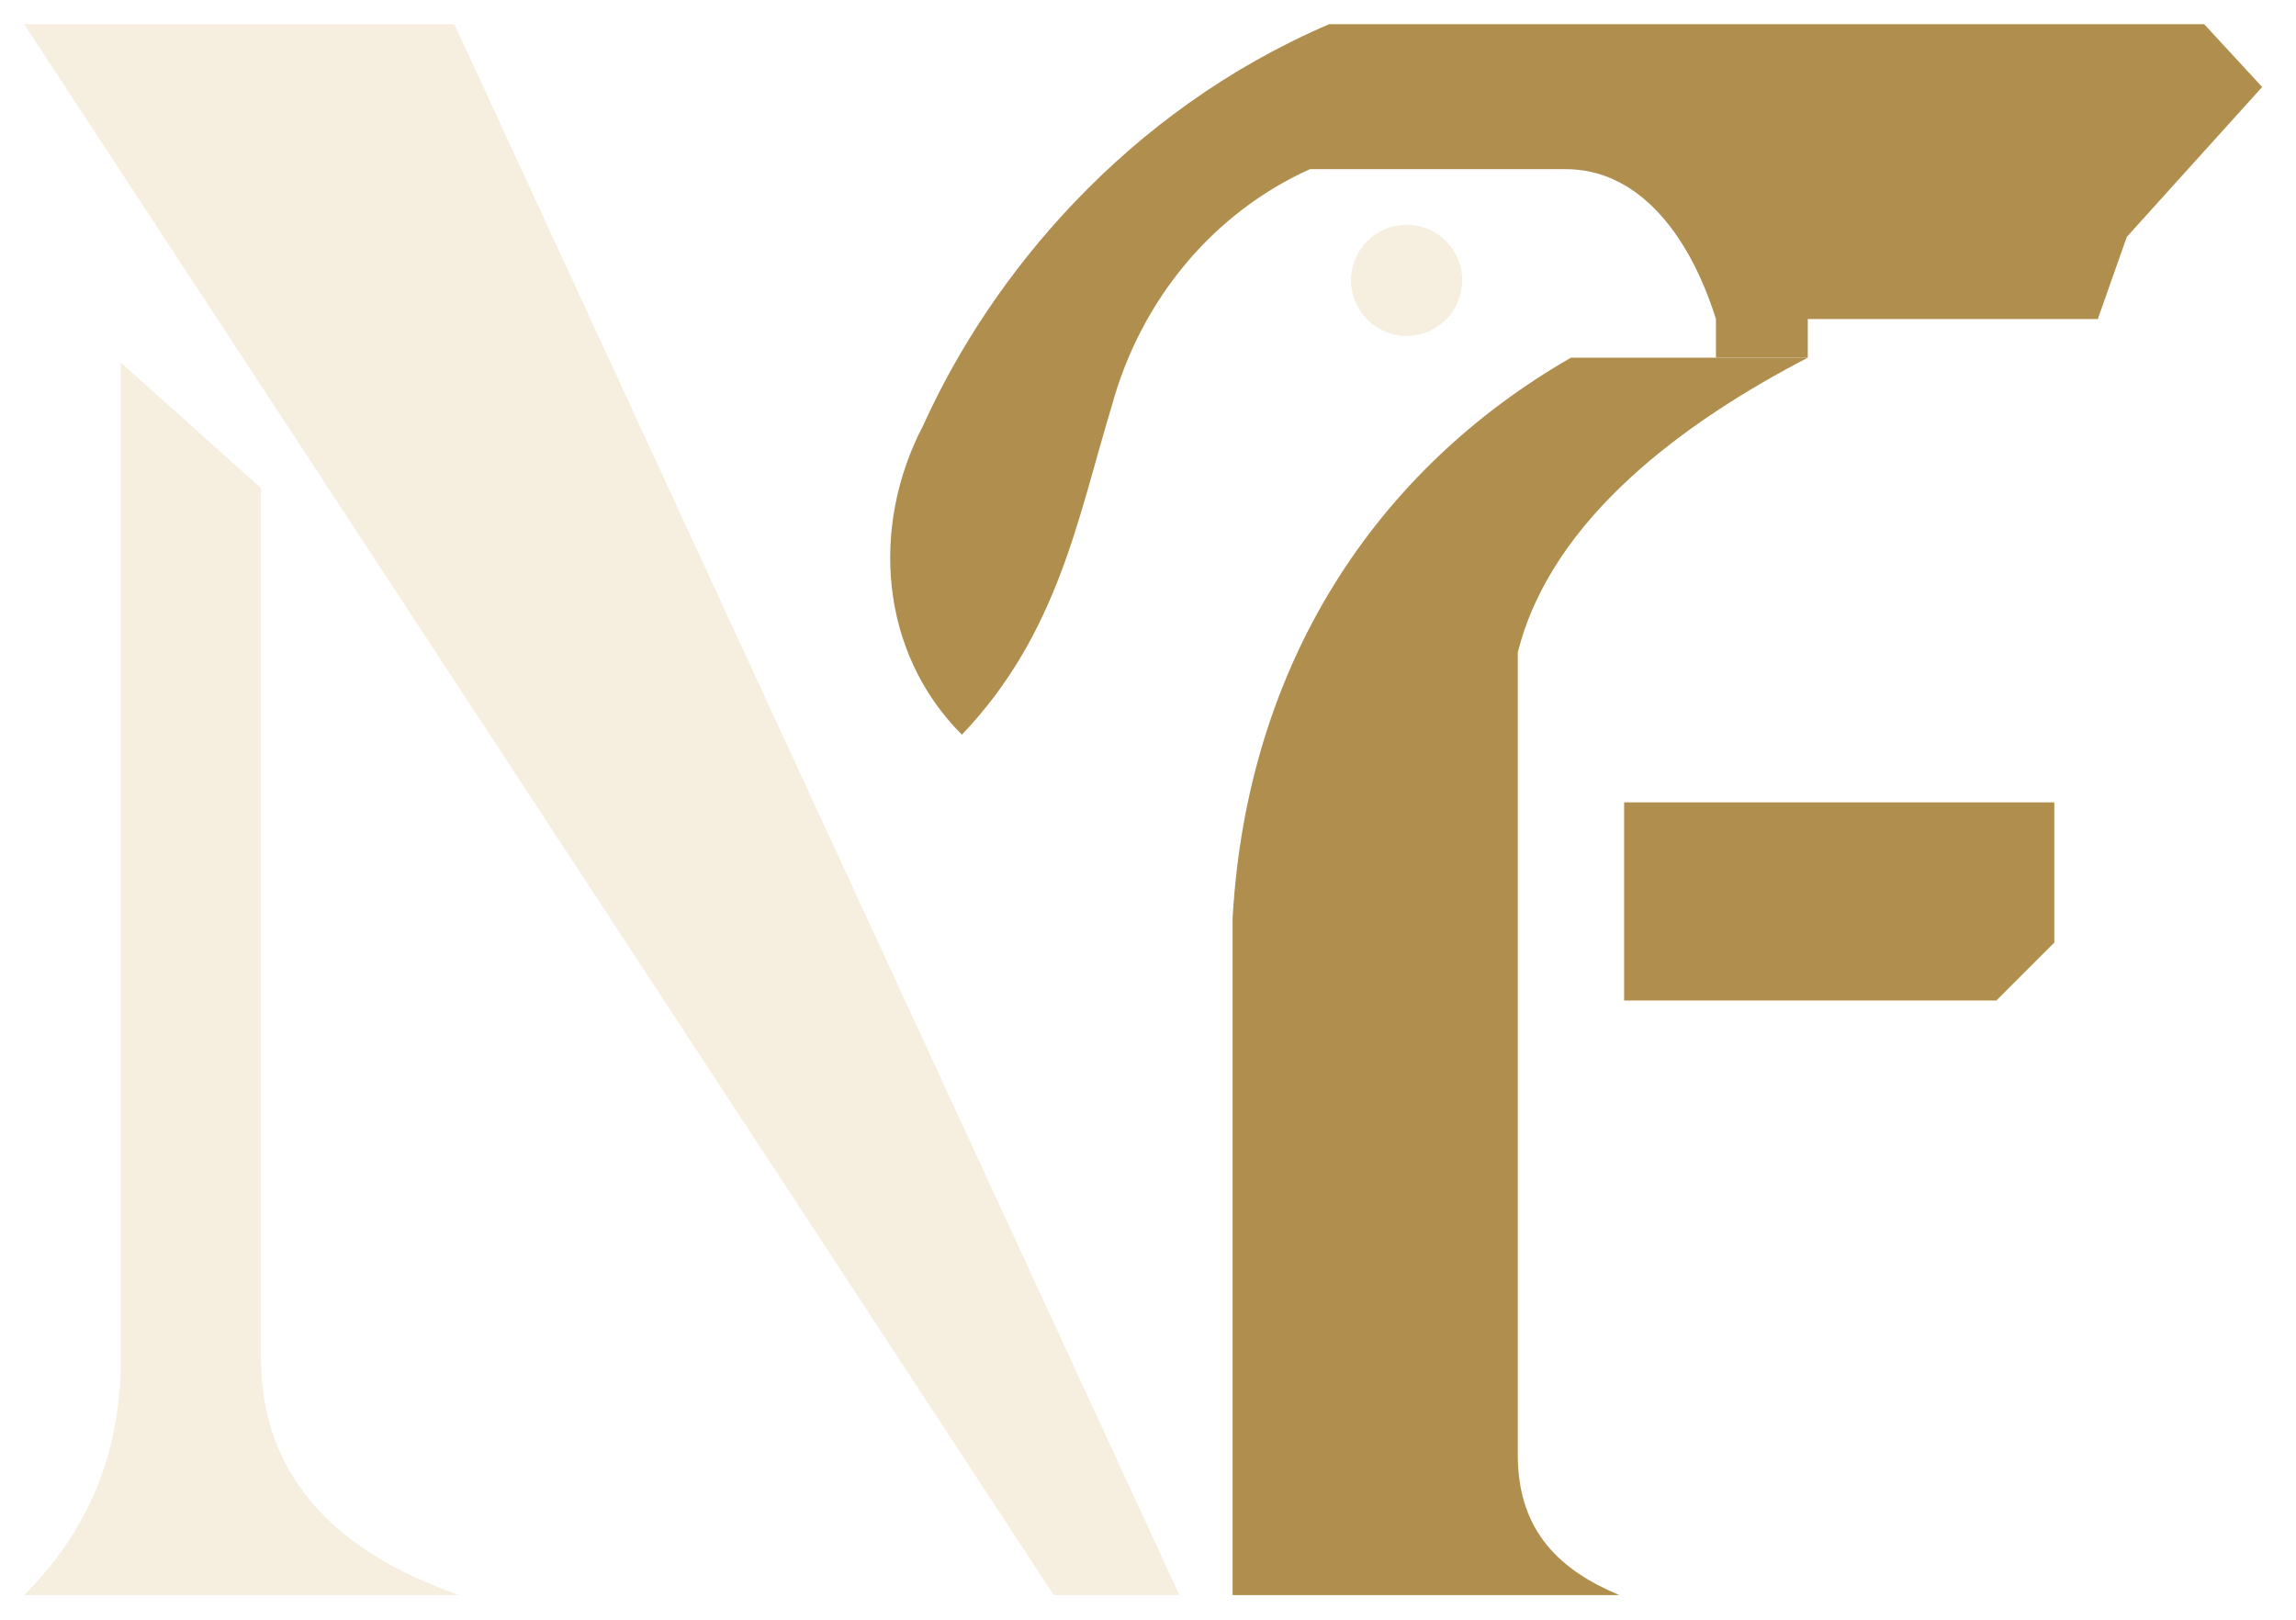
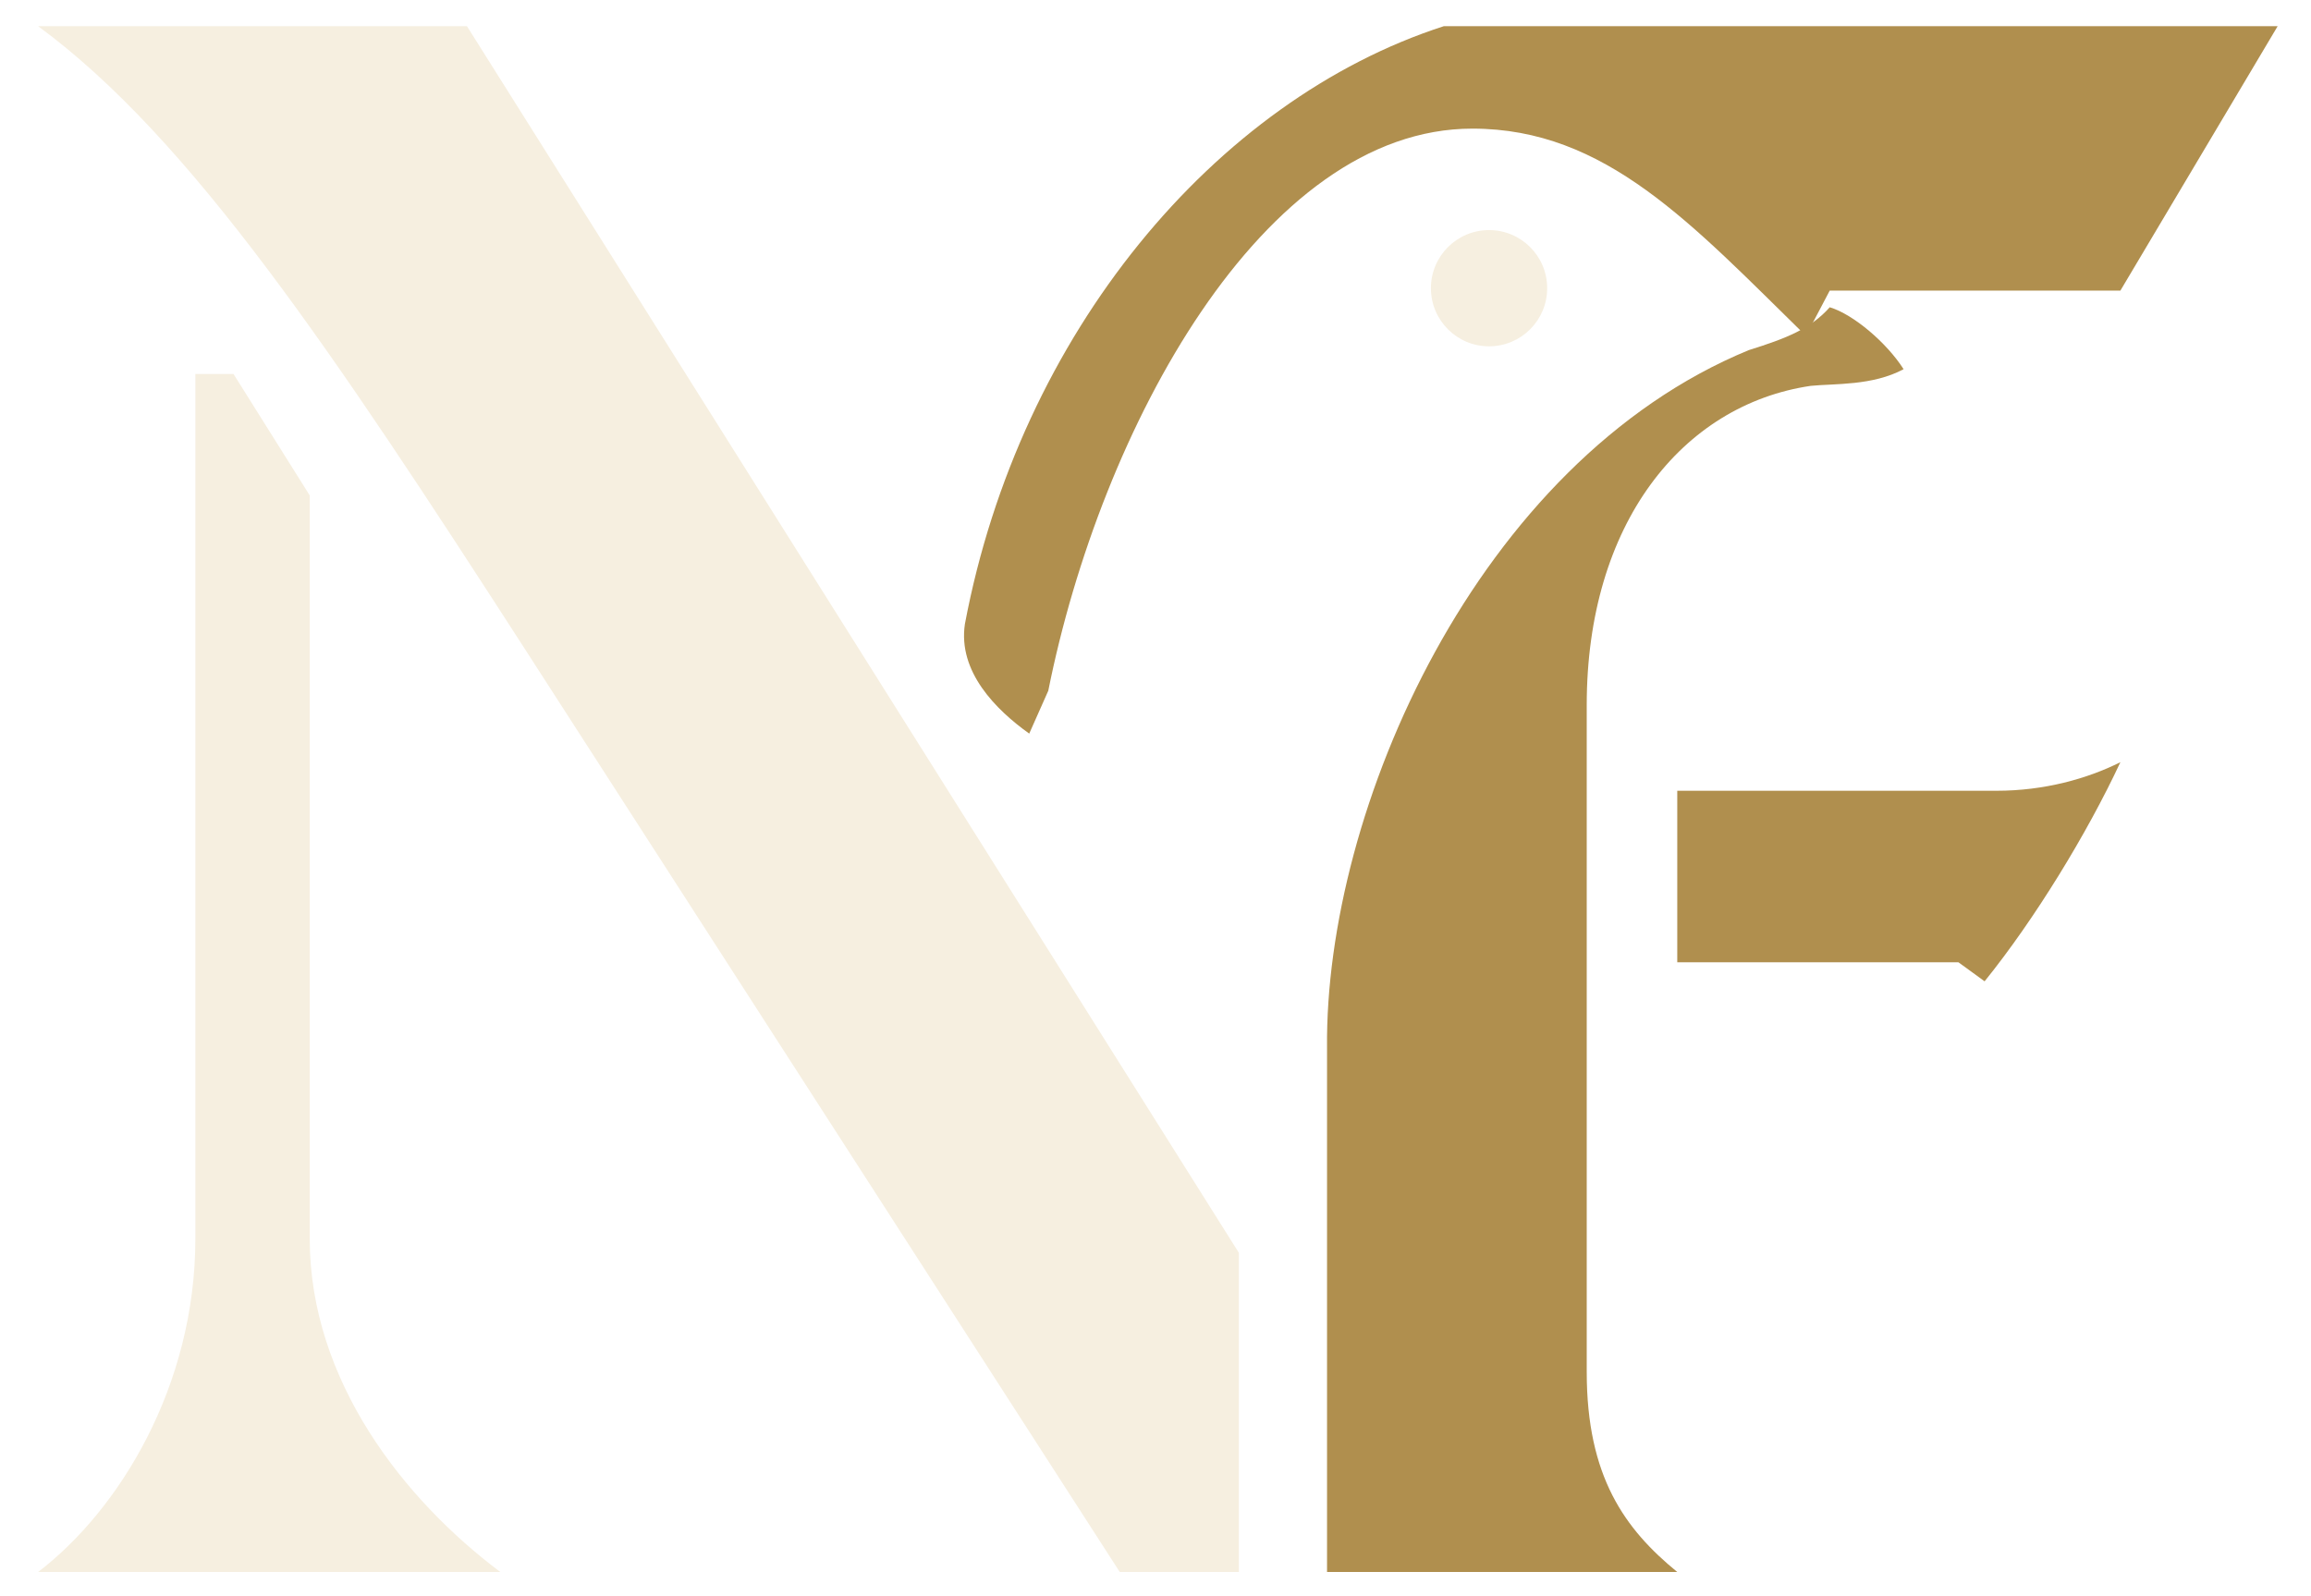
- <svg xmlns="http://www.w3.org/2000/svg" viewBox="-0.5 -0.5 47.5 33.5" width="570" height="402" role="img" aria-label="Martin and Finch">
+ <svg xmlns="http://www.w3.org/2000/svg" viewBox="-0.5 -0.5 48.5 33.5" width="582" height="402" role="img" aria-label="Martin and Finch">
  <g fill="#f6efe0">
-     <path d="M0 0 H8.9 L23.9 32.5 H21.3 Z" />
-     <path d="M2 7 L4.9 9.6 V27.6 C4.9 30 6.4 31.6 9 32.5 H0 C1.3 31.2 2 29.6 2 27.6 Z" />
+     <path d="M0.3 0.05H9.3L25.5 25.8V32.5H23L10.5 13.1C6.5 6.9 3.5 2.4 0.3 0.05Z" />
+     <path d="M3.6 7.35H4.4L6 9.9V25.5C6 28.5 8 31 10 32.5H0.3C2 31.2 3.6 28.6 3.6 25.5Z" />
  </g>
  <g fill="#b08f4e">
-     <path d="M19.4 14.7 C17.7 13 17.5 10.4 18.6 8.3 C20 5.2 22.8 1.8 27 0 H45.1 L46.3 1.3 L43.5 4.4 L42.9 6.1 H36.9 V6.9 H35 V6.1 C34.4 4.2 33.3 3 31.9 3 H26.6 C24.6 3.9 23.1 5.7 22.5 7.9 C21.8 10.2 21.4 12.6 19.4 14.7 Z" />
-     <path d="M32 6.9 H36.9 C34.4 8.2 31.6 10.2 30.9 13 V29.6 C30.9 31.2 31.8 32 33 32.5 H25 V18.5 C25.3 13.2 28 9.2 32 6.9 Z" />
-     <path d="M33.1 16.1 H42 V19 L40.8 20.2 H33.1 Z" />
+     <path d="M29.8 0.05H47.3L44 5.6H37.9L37.4 6.55C35 4.2 33.2 2.2 30.4 2.2C26 2.2 22.6 8.5 21.5 14L21.1 14.9C20.4 14.4 19.6 13.6 19.75 12.6C20.9 6.5 25 1.6 29.8 0.05Z" />
+     <path d="M39.45 7.25C38.8 7.6 38 7.55 37.5 7.6C34.8 8 32.8 10.5 32.8 14.3V28.3C32.8 30.5 33.6 31.6 34.7 32.5H27.35V21.5C27.3 16.5 30.5 9.2 36.2 6.85C37 6.6 37.5 6.4 37.9 5.95C38.4 6.1 39.1 6.7 39.45 7.25Z" />
+     <path d="M34.7 16.1H41.4C42.4 16.1 43.3 15.85 44 15.5C43.3 17 42.2 18.8 41.15 20.1L40.6 19.7H34.7Z" />
  </g>
-   <circle cx="28.6" cy="5.3" r="1.15" fill="#f6efe0" />
+   <circle cx="30.75" cy="5.55" r="1.22" fill="#f6efe0" />
</svg>
